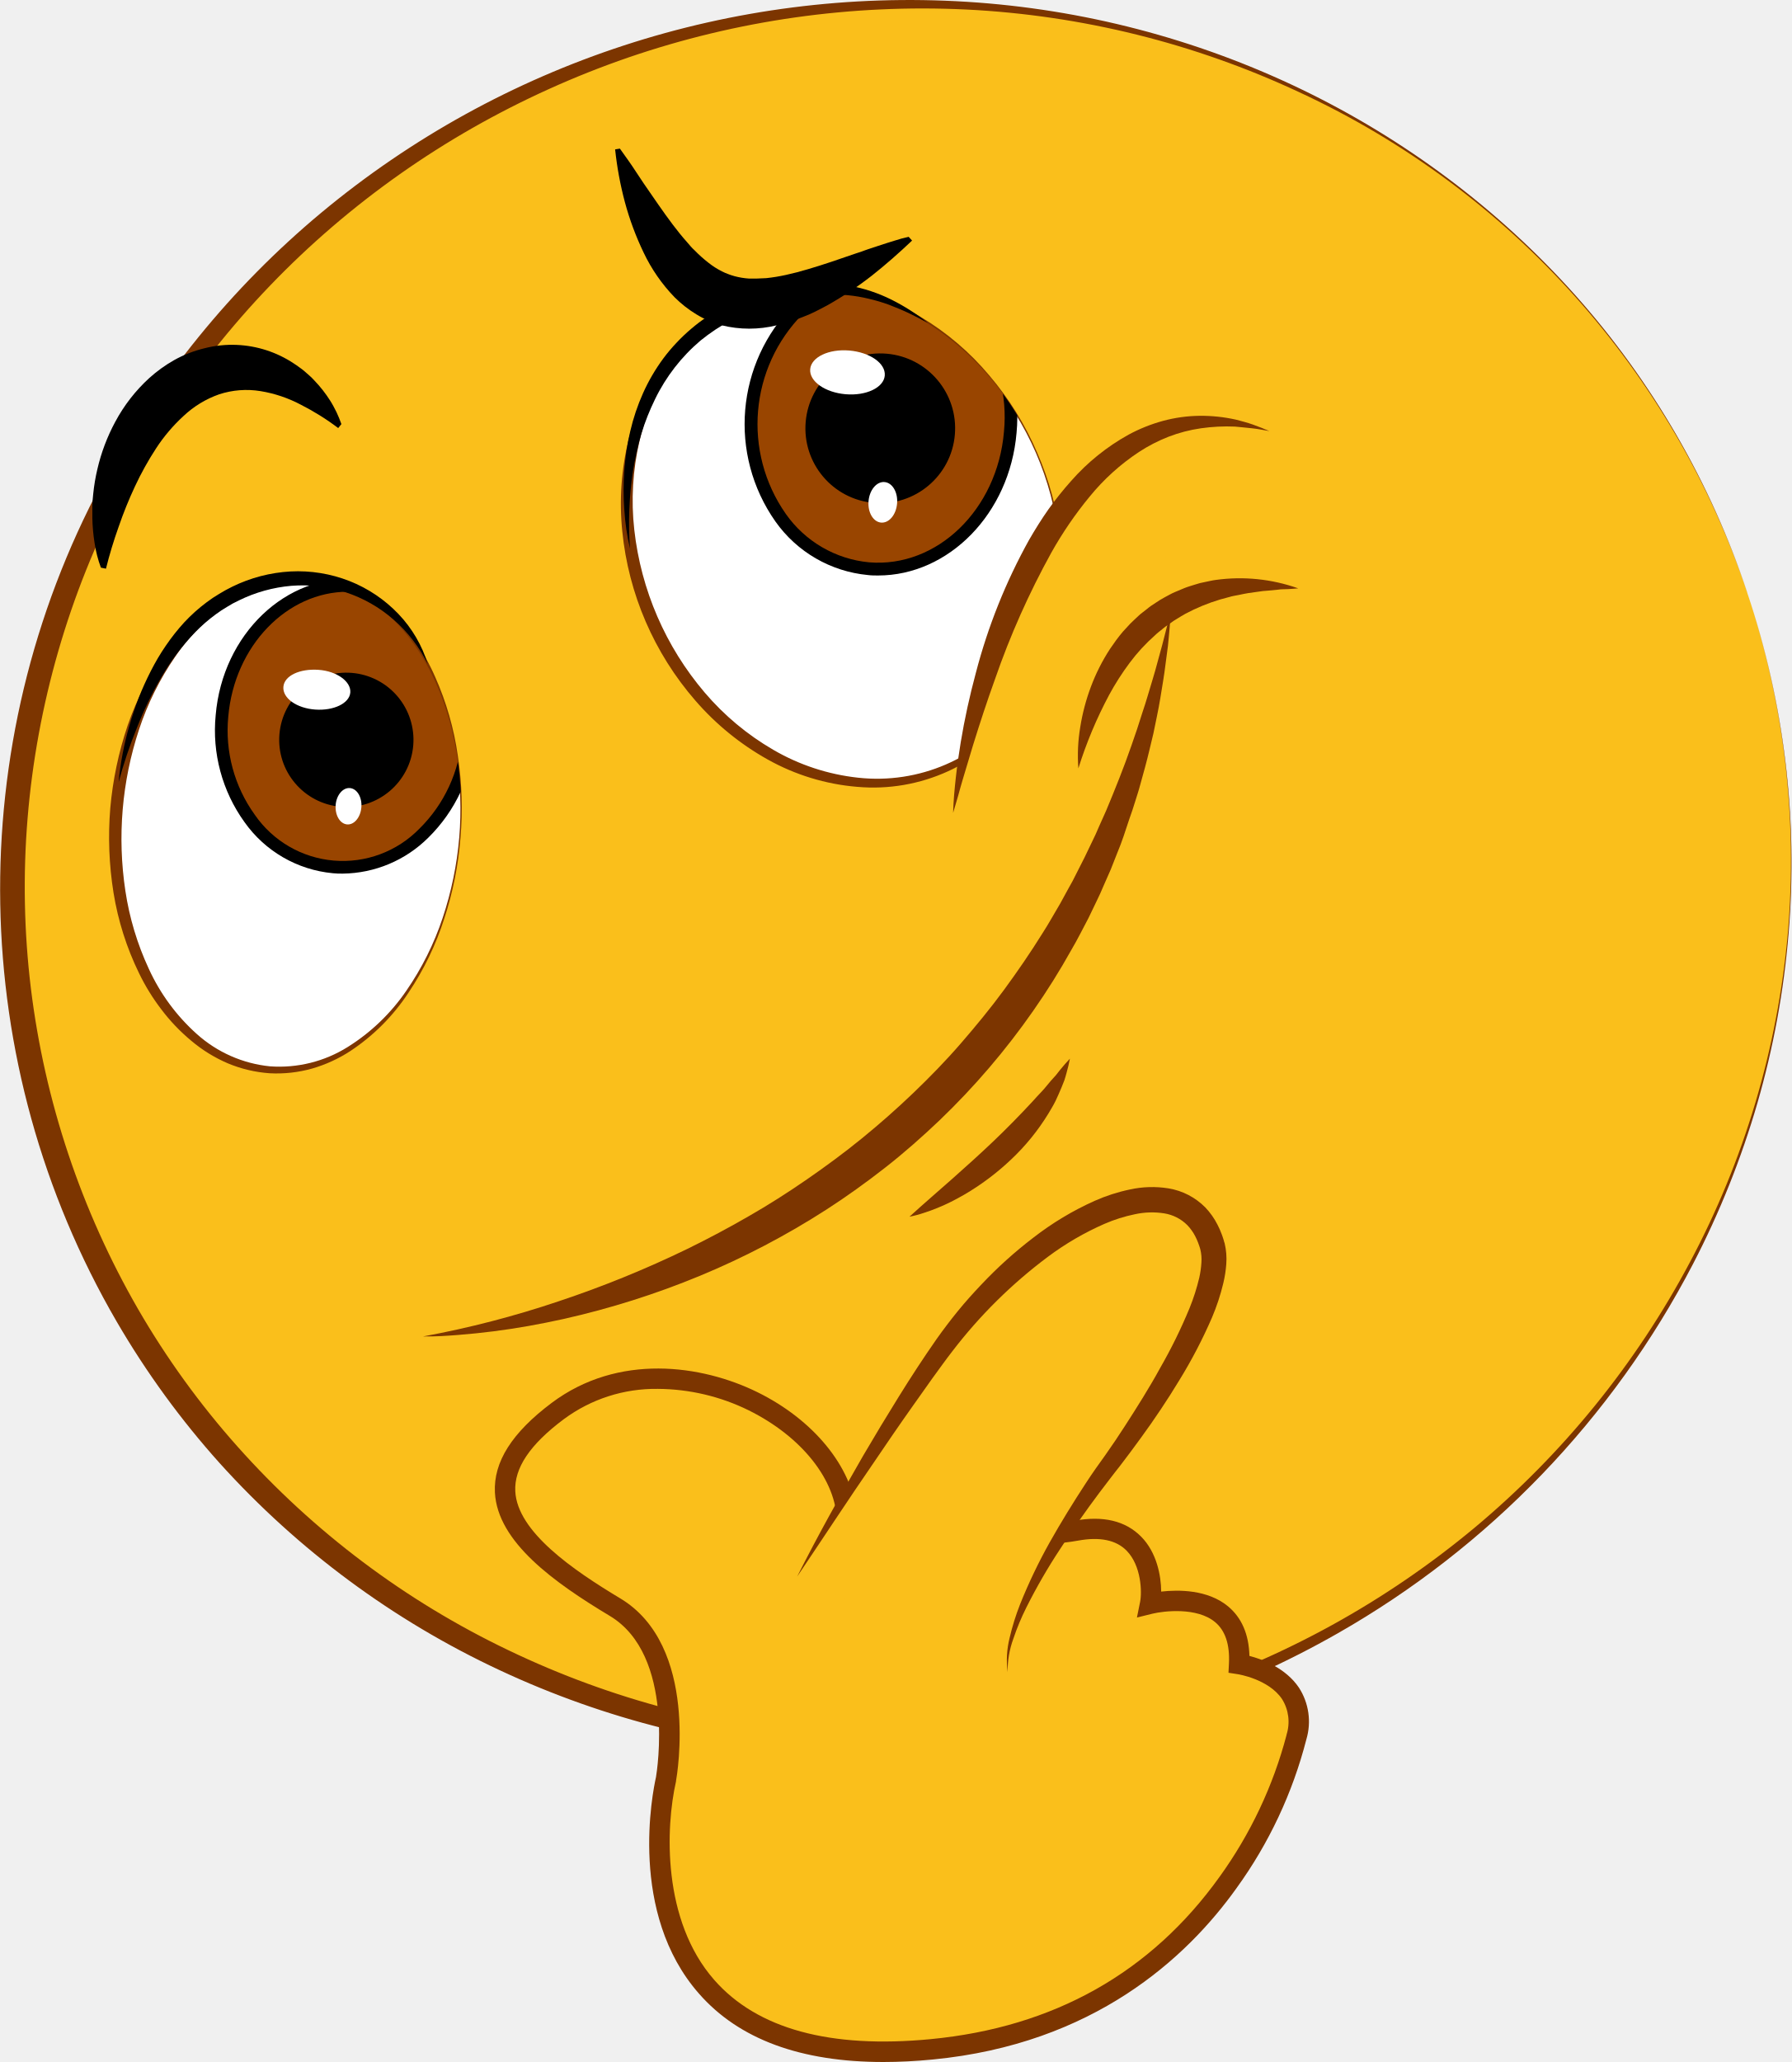
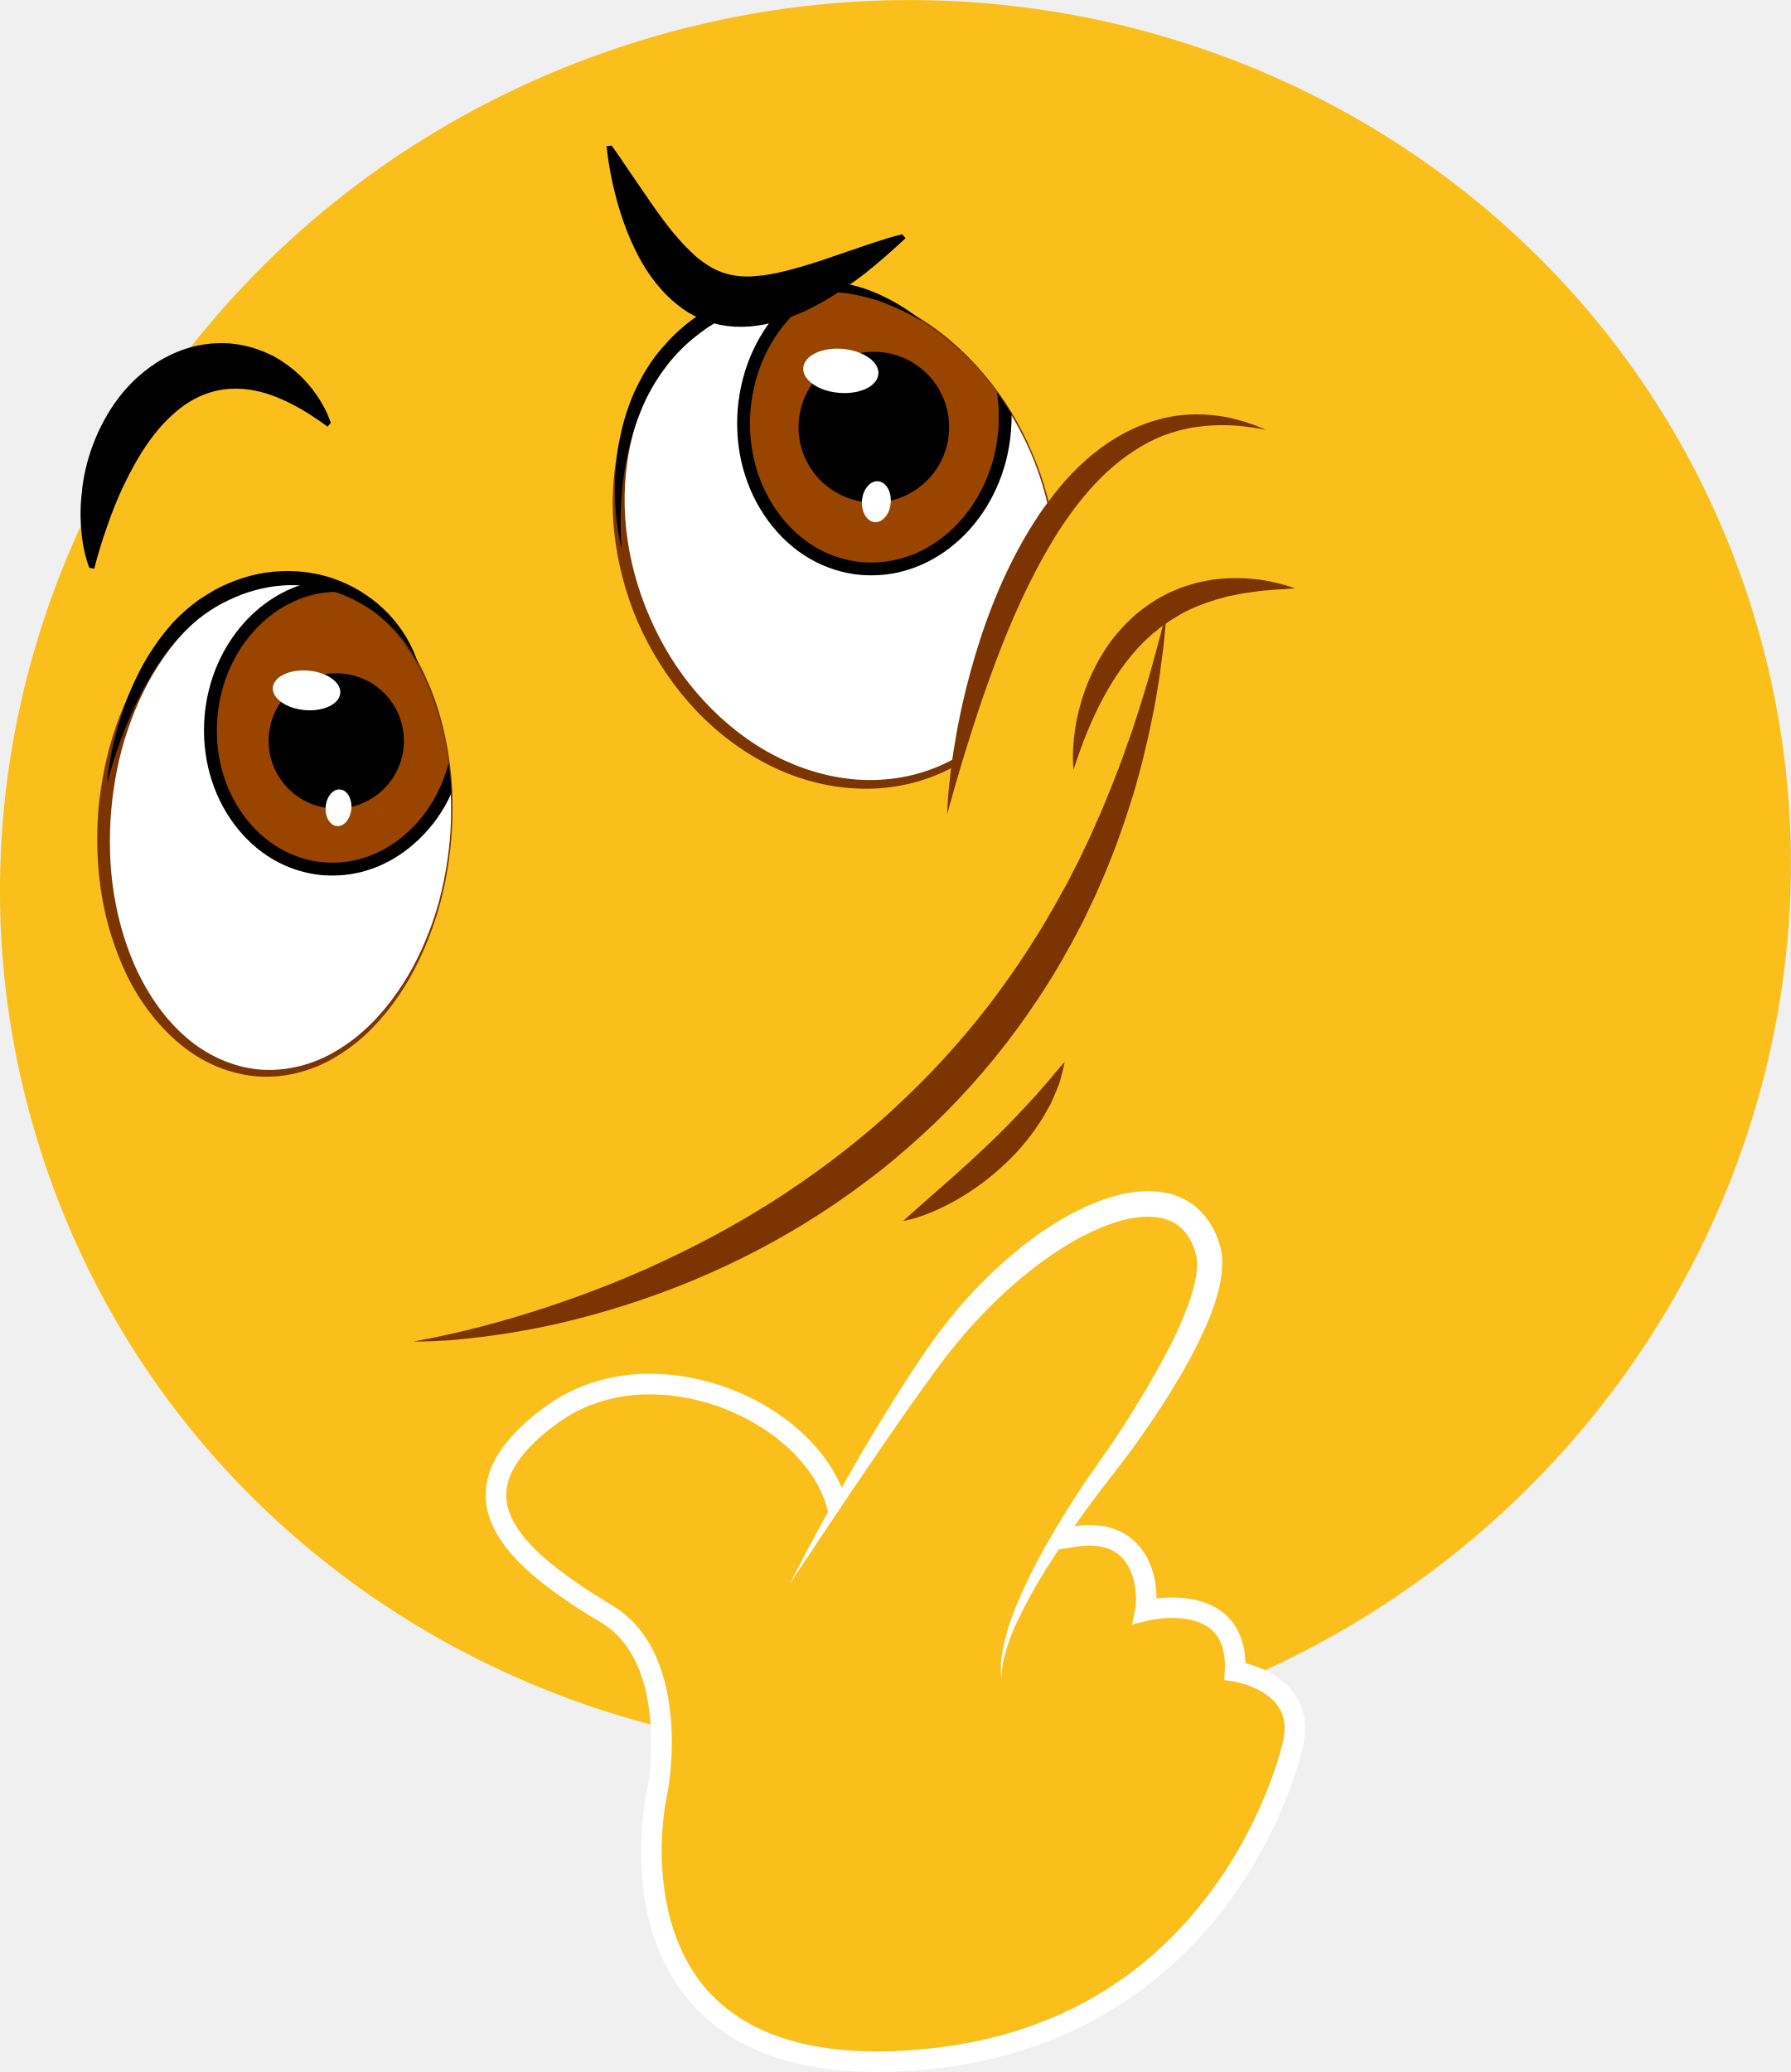
- <svg xmlns="http://www.w3.org/2000/svg" viewBox="0 0 315.65 363.25">
+ <svg xmlns="http://www.w3.org/2000/svg" xml:space="preserve" width="99.927mm" height="115.605mm" version="1.1" style="shape-rendering:geometricPrecision; text-rendering:geometricPrecision; image-rendering:optimizeQuality; fill-rule:evenodd; clip-rule:evenodd" viewBox="0 0 10470 12112">
  <defs>
-     <style>.cls-1{fill:none;}.cls-2{fill:#fabf1b;}.cls-3{fill:#7c3500;}.cls-4{fill:#fff;}.cls-5{clip-path:url(#clip-path);}.cls-6{fill:#994500;}.cls-7{clip-path:url(#clip-path-2);}</style>
-     <clipPath id="clip-path">
-       <ellipse class="cls-1" cx="51.21" cy="145.07" rx="43.08" ry="29.92" transform="translate(-97.67 183.85) rotate(-85.16)" />
-     </clipPath>
-     <clipPath id="clip-path-2">
-       <ellipse class="cls-1" cx="149.12" cy="94.22" rx="36.5" ry="44.27" transform="translate(-25.15 66.93) rotate(-23.39)" />
-     </clipPath>
+     <style type="text/css">
+    
+     .fil3 {fill:black;fill-rule:nonzero}
+     .fil2 {fill:#7C3500;fill-rule:nonzero}
+     .fil4 {fill:#994500;fill-rule:nonzero}
+     .fil0 {fill:#FABF1B;fill-rule:nonzero}
+     .fil1 {fill:white;fill-rule:nonzero}
+     .fil5 {fill:white;fill-rule:nonzero}
+    
+   </style>
  </defs>
-   <g id="Layer_2" data-name="Layer 2">
-     <g id="Layer_1-2" data-name="Layer 1">
-       <ellipse class="cls-2" cx="158.88" cy="154.2" rx="157.07" ry="153.03" transform="translate(-40.7 58.36) rotate(-18.49)" />
-       <path class="cls-3" d="M307.85,104.38A151.21,151.21,0,0,1,314.56,134a149.23,149.23,0,0,1,.58,30.4,153,153,0,0,1-5.5,29.93,155.76,155.76,0,0,1-11.31,28.27,159.63,159.63,0,0,1-62.68,65.16,164,164,0,0,1-27.87,12.6A162.05,162.05,0,0,1,147.34,309,159,159,0,0,1,88,294.21a154.34,154.34,0,0,1-49.29-36.45,151.11,151.11,0,0,1-18.15-24.94A151.64,151.64,0,0,1,18,85,158.75,158.75,0,0,1,56.56,37.51,162,162,0,0,1,170.37.32a158.67,158.67,0,0,1,58.74,15.32,156.11,156.11,0,0,1,26,15.78A153.45,153.45,0,0,1,277.55,52a149.72,149.72,0,0,1,30.3,52.36Zm0,0a149.63,149.63,0,0,0-79-88.17A156.74,156.74,0,0,0,170.3,1.68a159.71,159.71,0,0,0-59.6,8.45A162.25,162.25,0,0,0,83.21,22.57,158.91,158.91,0,0,0,58.59,39.91a156.93,156.93,0,0,0-37.16,46.9A151.06,151.06,0,0,0,4.86,144.15a147.7,147.7,0,0,0,.58,29.95,149.5,149.5,0,0,0,18.89,56.52,147.34,147.34,0,0,0,17.56,24.26,151.16,151.16,0,0,0,47.73,35.85,156.63,156.63,0,0,0,57.9,15.11,159.91,159.91,0,0,0,112.24-36.67,156.65,156.65,0,0,0,38-46.83A151.92,151.92,0,0,0,315,164.42a149,149,0,0,0-.49-30.38A150.58,150.58,0,0,0,307.85,104.38Z" />
-       <ellipse class="cls-4" cx="51.21" cy="145.07" rx="43.08" ry="29.92" transform="translate(-97.67 183.85) rotate(-85.16)" />
-       <path class="cls-3" d="M81.13,147.61a60.79,60.79,0,0,1-2.84,14.17A51.69,51.69,0,0,1,72,174.83a36,36,0,0,1-10.28,10.33A25.08,25.08,0,0,1,55,188.24a23,23,0,0,1-7.48.83,23.27,23.27,0,0,1-7.38-1.75,25.56,25.56,0,0,1-6.47-4,33,33,0,0,1-5.22-5.47,37,37,0,0,1-3.95-6.4A50.85,50.85,0,0,1,20,157.26a61.81,61.81,0,0,1-.57-14.88,62.78,62.78,0,0,1,3.06-14.58,51.87,51.87,0,0,1,6.84-13.27,36.09,36.09,0,0,1,11-10.15,25.42,25.42,0,0,1,7-2.81,23.24,23.24,0,0,1,7.57-.48,22.6,22.6,0,0,1,7.22,2.07,25,25,0,0,1,6.16,4.17,36.12,36.12,0,0,1,8.39,11.91,52.22,52.22,0,0,1,4,13.92A61.3,61.3,0,0,1,81.13,147.61Zm-.22,0a60.71,60.71,0,0,0-.5-14.38,50.66,50.66,0,0,0-4.16-13.74A35.07,35.07,0,0,0,67.75,108a22.71,22.71,0,0,0-12.92-5.67,22.72,22.72,0,0,0-13.68,3.44,35,35,0,0,0-10.27,9.9,50.49,50.49,0,0,0-6.38,12.84,61.37,61.37,0,0,0-2.41,28.43,50.18,50.18,0,0,0,4.13,13.73,34.82,34.82,0,0,0,8.46,11.49,22.68,22.68,0,0,0,12.9,5.69,22.71,22.71,0,0,0,13.69-3.41,35,35,0,0,0,10.31-9.89A50.85,50.85,0,0,0,78,161.68,61.08,61.08,0,0,0,80.91,147.59Z" />
-       <ellipse class="cls-4" cx="149.12" cy="94.22" rx="36.5" ry="44.27" transform="translate(-25.15 66.93) rotate(-23.39)" />
-       <path class="cls-3" d="M182.72,79.69A53.36,53.36,0,0,1,186.86,95a47.5,47.5,0,0,1-.76,15.9,39.08,39.08,0,0,1-6.48,14.64A31.76,31.76,0,0,1,151,138.61a38.81,38.81,0,0,1-15.73-4.81,47.53,47.53,0,0,1-12.75-10.38A53.57,53.57,0,0,1,109.64,93.6a47.69,47.69,0,0,1,1.17-16.4,39.1,39.1,0,0,1,7.26-14.75,32.63,32.63,0,0,1,13.06-9.84,32.06,32.06,0,0,1,16-2.07,39.23,39.23,0,0,1,15.11,5.3,47.6,47.6,0,0,1,12.1,10.34A53.32,53.32,0,0,1,182.72,79.69Zm-.2.09a53.23,53.23,0,0,0-8.38-13.4A46.29,46.29,0,0,0,162,56.29a37.73,37.73,0,0,0-14.94-4.89,30.56,30.56,0,0,0-27.74,12,37.81,37.81,0,0,0-6.63,14.23,46.23,46.23,0,0,0-.93,15.73A53.33,53.33,0,0,0,124.16,122a46.51,46.51,0,0,0,12.09,10.09A37.72,37.72,0,0,0,151.17,137a30.53,30.53,0,0,0,27.76-12,37.73,37.73,0,0,0,6.66-14.23,46.35,46.35,0,0,0,1-15.75A53.28,53.28,0,0,0,182.52,79.78Z" />
-       <path d="M17.78,100a21.61,21.61,0,0,1-1.12-4.37,32,32,0,0,1-.39-4.35c0-.72,0-1.44,0-2.16s.1-1.43.16-2.16a33,33,0,0,1,.72-4.28,33.41,33.41,0,0,1,3.16-8.38,28.82,28.82,0,0,1,6-7.71,24.87,24.87,0,0,1,4.37-3.15A21.07,21.07,0,0,1,36,61.36a19.49,19.49,0,0,1,5.72-.6,19.64,19.64,0,0,1,10,3.24c.35.22.67.45,1,.69s.65.46.95.73c.59.53,1.18,1,1.7,1.59a22.24,22.24,0,0,1,2.81,3.58c.4.62.75,1.3,1.1,2a20.92,20.92,0,0,1,.87,2.12l-.56.7A43.58,43.58,0,0,0,53,71.29a23.18,23.18,0,0,0-7.1-2.39,15.44,15.44,0,0,0-7.28.56,17.7,17.7,0,0,0-6.28,3.82A29.86,29.86,0,0,0,27.49,79a54.22,54.22,0,0,0-3.71,6.68,71.27,71.27,0,0,0-2.88,7.13,76.19,76.19,0,0,0-2.23,7.37Z" />
-       <g class="cls-5">
-         <ellipse class="cls-6" cx="60.83" cy="127.95" rx="24.85" ry="21.81" transform="translate(-71.8 177.76) rotate(-85.16)" />
-         <path d="M60.39,153.9c-.58,0-1.17,0-1.75-.07a21.52,21.52,0,0,1-15.56-9A27.61,27.61,0,0,1,38,126c1.2-14.27,12.44-25,25-23.94s21.87,13.55,20.66,27.82h0a27.68,27.68,0,0,1-8.19,17.68A21.71,21.71,0,0,1,60.39,153.9Zm.91-49.66c-10.73,0-20,9.52-21.08,22a25.4,25.4,0,0,0,4.67,17.29,18.85,18.85,0,0,0,29,2.46,25.39,25.39,0,0,0,7.51-16.25c1.11-13-7.24-24.43-18.61-25.4Q62.07,104.24,61.3,104.24Z" />
-         <path d="M72.81,131.33A11.83,11.83,0,1,1,62,118.54,11.83,11.83,0,0,1,72.81,131.33Z" />
-         <path class="cls-4" d="M61.72,122c-.16,1.91-2.93,3.23-6.18,3s-5.77-2-5.61-4,2.93-3.23,6.19-3S61.88,120.09,61.72,122Z" />
-         <path class="cls-4" d="M63.67,142.23c-.15,1.77-1.28,3.12-2.53,3s-2.13-1.63-2-3.4,1.28-3.12,2.53-3S63.82,140.46,63.67,142.23Z" />
-       </g>
-       <g class="cls-7">
-         <ellipse class="cls-6" cx="155.2" cy="74.21" rx="26.06" ry="22.87" transform="matrix(0.08, -1, 1, 0.08, 68.15, 222.59)" />
-         <path d="M154.71,101.38c-.59,0-1.2,0-1.8-.08a22.54,22.54,0,0,1-16.28-9.42,29.83,29.83,0,0,1,3.24-38.2,22.07,22.07,0,0,1,33.91,2.87,29,29,0,0,1,5.33,19.69h0C177.9,90.49,167.15,101.38,154.71,101.38Zm1-52.09a20.49,20.49,0,0,0-14.25,6,27.59,27.59,0,0,0-3,35.25,20.26,20.26,0,0,0,14.66,8.52c12,1,22.61-9.31,23.77-23l1.12.09-1.12-.09A26.66,26.66,0,0,0,172,57.88a20.32,20.32,0,0,0-14.66-8.52C156.77,49.32,156.22,49.29,155.68,49.29Z" />
-         <path d="M168.24,76.56a13.19,13.19,0,1,1-12-14.25A13.19,13.19,0,0,1,168.24,76.56Z" />
-         <path class="cls-4" d="M155.89,66.16c-.18,2.12-3.27,3.6-6.9,3.29s-6.42-2.28-6.24-4.41,3.27-3.6,6.89-3.29S156.07,64,155.89,66.16Z" />
-         <path class="cls-4" d="M158.06,88.7c-.17,2-1.43,3.48-2.82,3.36s-2.38-1.81-2.21-3.78,1.43-3.48,2.82-3.36S158.23,86.73,158.06,88.7Z" />
-       </g>
-       <path class="cls-2" d="M167.93,143.2s11.52-81.63,55.77-67.3" />
-       <path class="cls-3" d="M167.93,143.2c.06-2.08.25-4.16.48-6.23s.52-4.13.86-6.19c.68-4.12,1.58-8.2,2.67-12.25a100.17,100.17,0,0,1,9.37-23.41c1.06-1.84,2.19-3.65,3.42-5.4a58.67,58.67,0,0,1,4-5,37.93,37.93,0,0,1,10.12-8.15,28.49,28.49,0,0,1,6.08-2.43,25.7,25.7,0,0,1,6.44-.89,28.18,28.18,0,0,1,6.37.67c1,.27,2,.51,3,.87s2,.75,2.92,1.15c-1-.16-2-.39-3.07-.49s-2-.22-3-.3a32.49,32.49,0,0,0-6,.3,26.21,26.21,0,0,0-5.71,1.49,28.4,28.4,0,0,0-5.2,2.68A38.75,38.75,0,0,0,192,87.47a67.07,67.07,0,0,0-6.76,9.88,142.41,142.41,0,0,0-9.91,22.24c-1.39,3.85-2.67,7.75-3.89,11.69-.61,2-1.19,3.95-1.78,5.93-.3,1-.58,2-.85,3S168.21,142.2,167.93,143.2Z" />
-       <path class="cls-3" d="M74.56,235.43a172.14,172.14,0,0,0,23.9-6.2A188.14,188.14,0,0,0,121.13,220q5.49-2.69,10.76-5.73c3.5-2,6.93-4.19,10.26-6.49s6.58-4.69,9.71-7.24,6.16-5.22,9.06-8,5.73-5.68,8.37-8.73,5.21-6.16,7.6-9.42,4.68-6.59,6.8-10c1.1-1.7,2.07-3.48,3.11-5.22l1.46-2.67.74-1.33.69-1.36,1.38-2.72,1.32-2.75.66-1.38.61-1.4,1.25-2.79c1.57-3.76,3.1-7.56,4.44-11.43l1-2.91.94-2.93c.67-1.94,1.21-3.93,1.82-5.9.31-1,.58-2,.85-3l.82-3c.54-2,1-4,1.55-6-.08,1-.16,2.07-.26,3.1s-.17,2.07-.29,3.1l-.41,3.1c-.13,1-.26,2.06-.44,3.09-.33,2.05-.65,4.11-1.08,6.15l-.63,3.07-.72,3c-.47,2-1.05,4.05-1.61,6.07-.26,1-.6,2-.91,3s-.63,2-1,3l-1,3-.53,1.48-.58,1.46-1.16,2.94L194.46,156l-.63,1.45-.68,1.43-1.37,2.85c-1,1.87-1.92,3.76-3,5.58a124.67,124.67,0,0,1-6.73,10.75,128.42,128.42,0,0,1-16.49,19.28c-3.07,2.92-6.24,5.73-9.58,8.34s-6.77,5.08-10.32,7.37a140.65,140.65,0,0,1-22.38,11.72,147.17,147.17,0,0,1-24,7.59c-4.08.9-8.19,1.65-12.33,2.17-2.07.26-4.14.48-6.22.64S76.64,235.47,74.56,235.43Z" />
-       <path class="cls-3" d="M190,135.36a30,30,0,0,1,.33-7.26,36.48,36.48,0,0,1,1.88-7.12,34,34,0,0,1,3.37-6.67c.36-.52.7-1,1.09-1.55s.78-1,1.18-1.49l1.3-1.41c.45-.45.93-.88,1.39-1.32l.35-.32.38-.3.76-.59c.25-.2.49-.41.76-.59l.8-.53a18.41,18.41,0,0,1,1.64-1c.57-.29,1.12-.63,1.71-.88l1.77-.74c.59-.24,1.21-.4,1.81-.6l.91-.27.93-.2c.62-.12,1.23-.28,1.86-.36a30.75,30.75,0,0,1,14.52,1.49c-.6.06-1.2.09-1.8.13s-1.19,0-1.78.1l-1.76.17-.87.07-.87.12-1.71.24c-.57.08-1.13.22-1.69.33s-1.12.19-1.66.36l-1.63.44a33.35,33.35,0,0,0-6.12,2.52c-.48.26-.94.56-1.41.84a12.39,12.39,0,0,0-1.36.91l-.67.46c-.22.15-.43.34-.64.51l-.64.51-.31.26-.3.28a31.72,31.72,0,0,0-4.47,4.85,46.27,46.27,0,0,0-3.64,5.69A74.89,74.89,0,0,0,190,135.36Z" />
-       <path class="cls-3" d="M160.24,214.34c2.57-2.35,5.09-4.5,7.57-6.7s4.89-4.37,7.24-6.61,4.62-4.56,6.84-6.95c.54-.61,1.1-1.21,1.67-1.81s1.06-1.26,1.61-1.89l.84-.93c.27-.33.52-.66.79-1q.81-1,1.71-1.95c-.16.85-.36,1.69-.6,2.53-.11.43-.24.84-.37,1.26l-.48,1.21c-.34.8-.68,1.61-1.06,2.4s-.84,1.52-1.28,2.27a39.13,39.13,0,0,1-6.57,8.09,44.75,44.75,0,0,1-8.3,6.22c-.75.42-1.51.85-2.28,1.23s-1.56.75-2.36,1.07l-1.21.47-1.23.42A19.55,19.55,0,0,1,160.24,214.34Z" />
-       <path class="cls-2" d="M117.34,313.42s4-22.49-9-30.29C91,272.69,80.32,262,98.27,248.57c19.59-14.69,50.71,1.57,50.94,19.52,0,0,28.21,3.81,40.38,1.57,13-2.39,13.69,9.5,13,12.87,0,0,16.45-4,15.7,10.62,0,0,12.79,1.87,10.1,12.86,0,0-10.63,49.86-64.26,55S115.13,323.1,117.34,313.42Z" />
-       <path class="cls-3" d="M155.66,363.25c-14.56,0-25.47-4-32.51-12.05-12.48-14.19-8.16-35.5-7.57-38.13.17-1,3.43-21.47-8.13-28.4-9.76-5.86-19.8-13-20.25-21.75-.27-5.37,3-10.53,10-15.78,11.72-8.79,26.42-6.73,36.27-1.88s16.59,13.08,17.45,21.24c5.91.73,28.17,3.27,38.36,1.4,5.07-.93,9,0,11.77,2.79s3.53,6.92,3.54,9.69c3-.34,8.18-.38,11.77,2.59,2.41,2,3.68,4.93,3.78,8.74,2.25.59,6.38,2.11,8.72,5.59a11,11,0,0,1,1.31,9.12,77.55,77.55,0,0,1-12.31,26.21c-8.75,12.26-25.15,27.45-53.52,30.18Q159.8,363.25,155.66,363.25ZM115.92,244.67A27.15,27.15,0,0,0,99.35,250c-6,4.48-8.77,8.64-8.56,12.72.36,7.1,10.08,13.81,18.5,18.86,13.92,8.35,10,31.18,9.82,32.15l0,.08c-1.84,8.06-2.49,24.5,6.75,35,7.58,8.62,20.41,12.12,38.14,10.41,21.65-2.08,38.77-11.7,50.87-28.58a75.56,75.56,0,0,0,11.81-25v-.05a7.53,7.53,0,0,0-.79-6.27c-2.36-3.53-7.77-4.39-7.83-4.39l-1.61-.25.08-1.62c.17-3.37-.65-5.83-2.46-7.32-3.19-2.64-9-1.95-11-1.47l-2.75.68.56-2.77c.34-1.71.22-6.35-2.37-9-1.85-1.89-4.73-2.48-8.56-1.78-12.31,2.27-39.79-1.4-40.95-1.56l-1.54-.2,0-1.55c-.09-7.33-6.19-15-15.54-19.64A36.7,36.7,0,0,0,115.92,244.67Z" />
-       <path class="cls-2" d="M140.45,277.74s13.14-22.69,24.69-39c17.2-24.36,43.53-36.46,48.44-19.3,3.09,10.8-18.15,38.63-18.15,38.63s-19.3,25.28-18,36.54" />
-       <path class="cls-3" d="M140.45,277.74c3.64-7.22,7.58-14.27,11.62-21.28q3.06-5.23,6.27-10.39c2.14-3.45,4.33-6.81,6.69-10.19,1.19-1.68,2.43-3.31,3.73-4.91s2.68-3.13,4.1-4.63a75.79,75.79,0,0,1,9.21-8.31,52.82,52.82,0,0,1,10.79-6.48,30.87,30.87,0,0,1,6.19-2,18.18,18.18,0,0,1,6.84-.2,11.79,11.79,0,0,1,6.49,3.37,12.68,12.68,0,0,1,2.12,3,12.91,12.91,0,0,1,.72,1.62c.1.27.21.54.29.82l.13.41c0,.13.09.27.13.44a11.81,11.81,0,0,1,.29,3.69,20.63,20.63,0,0,1-.52,3.34,37.93,37.93,0,0,1-2,6.07,86.46,86.46,0,0,1-5.73,11q-1.59,2.63-3.29,5.17c-1.13,1.7-2.3,3.37-3.49,5s-2.4,3.28-3.65,4.9c-.64.82-1.25,1.58-1.85,2.38l-1.82,2.39c-2.4,3.2-4.7,6.48-6.87,9.85a100.21,100.21,0,0,0-6,10.37,42.41,42.41,0,0,0-2.3,5.53,16.35,16.35,0,0,0-1,5.88,16.1,16.1,0,0,1,.35-6.06,42.6,42.6,0,0,1,1.82-5.85,93.34,93.34,0,0,1,5.26-11c2-3.55,4.13-7,6.36-10.41.56-.85,1.12-1.7,1.71-2.53l1.76-2.47c1.15-1.63,2.27-3.29,3.37-5s2.16-3.36,3.2-5.06,2.06-3.41,3-5.14a90.25,90.25,0,0,0,5.21-10.59,36.59,36.59,0,0,0,1.73-5.42,16.79,16.79,0,0,0,.37-2.63,7.43,7.43,0,0,0-.19-2.32l-.08-.28-.1-.31a6.32,6.32,0,0,0-.22-.61,9.85,9.85,0,0,0-.51-1.14,8.32,8.32,0,0,0-1.38-1.93,7.38,7.38,0,0,0-4.08-2.08,14,14,0,0,0-5.18.16,27.09,27.09,0,0,0-5.32,1.68,50.53,50.53,0,0,0-10,5.82A86.12,86.12,0,0,0,167.83,238c-1.21,1.55-2.37,3.2-3.56,4.82l-3.48,4.91c-2.33,3.29-4.6,6.61-6.86,9.95C149.38,264.29,145,271,140.45,277.74Z" />
-       <path d="M109.22,26.18c1,1.4,2,2.78,2.86,4.12s1.77,2.64,2.64,3.9c1.73,2.52,3.39,4.9,5.09,7,.42.52.84,1,1.27,1.49s.83,1,1.26,1.37a23.45,23.45,0,0,0,2.49,2.23,13.63,13.63,0,0,0,2.36,1.51,5.94,5.94,0,0,1,.57.27l.56.22c.19.06.37.15.56.2l.57.17a13,13,0,0,0,2.48.41l.7,0h.74L135,49a31.15,31.15,0,0,0,3.49-.57c1.22-.27,2.52-.6,3.84-1,2.65-.77,5.44-1.74,8.37-2.75l1.12-.37c.37-.13.73-.28,1.11-.4l2.3-.76c.77-.27,1.58-.49,2.37-.75s1.63-.49,2.5-.68l.6.66c-2.27,2.15-4.62,4.23-7.09,6.18a63.29,63.29,0,0,1-7.87,5.24c-.7.38-1.41.74-2.12,1.1s-1.44.67-2.19.95a28.73,28.73,0,0,1-4.58,1.46,20.19,20.19,0,0,1-9.68,0,17.14,17.14,0,0,1-4.5-1.95,20.42,20.42,0,0,1-3.82-3,29.5,29.5,0,0,1-5.45-7.87,51.32,51.32,0,0,1-3.3-8.88,61,61,0,0,1-1.72-9.29Z" />
-       <path d="M20.9,137.78a52.89,52.89,0,0,1,1.91-10q.72-2.46,1.64-4.87c.62-1.6,1.34-3.16,2.12-4.7.4-.77.81-1.53,1.25-2.28s.91-1.47,1.4-2.19a36.66,36.66,0,0,1,3.25-4.11,29.38,29.38,0,0,1,3.94-3.53,23,23,0,0,1,2.21-1.48l1.15-.67,1.18-.61a26.66,26.66,0,0,1,10.23-2.67,24.88,24.88,0,0,1,10.4,1.69,24.25,24.25,0,0,1,8.64,5.82A22.27,22.27,0,0,1,75.38,117a25.14,25.14,0,0,0-6.06-7.87,24.39,24.39,0,0,0-18-5.93,25.92,25.92,0,0,0-9.22,2.57l-1.08.54-1,.59a22.6,22.6,0,0,0-2,1.32,29.62,29.62,0,0,0-3.65,3.17,40.76,40.76,0,0,0-5.9,7.84,64.12,64.12,0,0,0-4.35,9A80.35,80.35,0,0,0,20.9,137.78Z" />
-       <path d="M111,96.64a41.11,41.11,0,0,1-1-6.83,47.28,47.28,0,0,1,0-6.94c.09-1.16.21-2.32.38-3.48s.4-2.3.67-3.44a36.56,36.56,0,0,1,2.25-6.69,32.86,32.86,0,0,1,3.59-6.14,29.92,29.92,0,0,1,2.3-2.73,30.35,30.35,0,0,1,2.6-2.47c.44-.39.92-.75,1.39-1.12s1-.71,1.46-1A33.93,33.93,0,0,1,127.62,54a38.41,38.41,0,0,1,6.56-2.67l.08,0h0a71.69,71.69,0,0,1,7.6-1.26,29.2,29.2,0,0,1,7.81.26,27.57,27.57,0,0,1,7.36,2.44,35.93,35.93,0,0,1,6.44,4.11c-1.11-.61-2.23-1.19-3.37-1.73s-2.3-1-3.46-1.46a30.37,30.37,0,0,0-3.57-1.06,26.48,26.48,0,0,0-3.63-.62,29.91,29.91,0,0,0-7.32.23c-2.44.37-4.86.93-7.32,1.53l.11,0a43.79,43.79,0,0,0-6.08,2.64A33.52,33.52,0,0,0,123.42,60a31.59,31.59,0,0,0-8,10.31c-.49,1-.93,2-1.33,3s-.78,2.09-1.1,3.16-.6,2.15-.83,3.25-.47,2.2-.64,3.31A61.11,61.11,0,0,0,111,96.64Z" />
+   <g id="Layer_x0020_1">
+     <g id="_2164991144560">
+       <path class="fil0" d="M10211 3463c895,2678 -607,5594 -3355,6514 -2748,919 -5702,-507 -6597,-3185 -896,-2678 606,-5594 3354,-6513 2749,-919 5702,507 6598,3184z" />
+       <path class="fil1" d="M2634 4907c-67,793 -568,1397 -1117,1350 -550,-46 -942,-726 -875,-1518 67,-792 568,-1397 1118,-1350 550,46 941,726 874,1518z" />
+       <path class="fil2" d="M2630 4907c13,-160 9,-322 -17,-480 -25,-159 -70,-315 -139,-459 -68,-145 -162,-279 -283,-384 -120,-106 -272,-176 -432,-190 -159,-13 -321,31 -457,115 -137,83 -251,200 -343,331 -92,131 -162,277 -213,429 -52,152 -82,311 -96,470 -13,160 -10,321 15,480 25,158 70,314 138,459 69,144 162,279 283,384 120,105 272,176 431,190 160,13 321,-30 457,-114 138,-83 252,-200 344,-331 93,-131 163,-277 215,-429 52,-152 82,-311 97,-471zm8 1c-14,160 -44,320 -95,473 -51,153 -119,302 -210,436 -91,134 -204,257 -344,345 -69,45 -145,81 -226,103 -80,23 -165,33 -250,28 -84,-6 -168,-26 -246,-59 -78,-32 -151,-78 -216,-132 -65,-54 -123,-116 -174,-182 -51,-67 -96,-139 -133,-214 -73,-151 -123,-312 -150,-476 -27,-164 -31,-332 -19,-497 16,-165 48,-329 103,-487 54,-157 130,-308 228,-443 98,-136 222,-255 369,-339 73,-43 152,-76 235,-94 83,-19 169,-25 253,-16 84,9 166,33 241,69 76,35 145,84 206,139 122,111 213,251 280,398 68,148 110,306 134,465 25,160 27,322 14,483z" />
+       <path class="fil1" d="M6028 2640c324,750 86,1574 -532,1842 -618,267 -1382,-124 -1706,-874 -324,-750 -86,-1574 532,-1841 618,-268 1381,123 1706,873z" />
+       <path class="fil2" d="M6024 2642c-71,-162 -164,-314 -279,-448 -116,-134 -252,-250 -406,-337 -153,-88 -323,-146 -499,-164 -175,-17 -354,8 -516,79 -162,70 -303,183 -410,323 -107,140 -181,304 -222,476 -41,171 -50,350 -31,525 19,175 66,347 136,509 70,162 163,314 278,447 115,134 251,250 404,338 153,87 323,146 498,164 175,18 355,-7 516,-77 162,-70 304,-184 411,-323 108,-140 182,-305 223,-476 41,-172 50,-351 32,-526 -19,-176 -65,-348 -135,-510zm7 -3c71,162 118,335 138,512 20,176 14,357 -25,531 -39,174 -109,343 -217,489 -106,146 -250,267 -417,344 -167,76 -355,107 -538,92 -184,-14 -364,-71 -526,-161 -161,-89 -305,-208 -426,-347 -120,-139 -218,-296 -292,-464 -72,-169 -119,-348 -138,-531 -18,-183 -6,-370 39,-549 46,-178 127,-348 243,-492 115,-144 266,-260 436,-329 169,-69 356,-91 535,-69 180,21 351,86 505,177 154,90 290,210 404,345 116,135 209,289 279,452z" />
+       <path class="fil3" d="M522 3319c-19,-50 -30,-98 -38,-146 -8,-49 -11,-97 -13,-146 0,-24 0,-48 1,-72 1,-24 3,-48 6,-72 4,-48 12,-96 23,-143 22,-95 57,-189 106,-280 49,-91 113,-180 200,-258 43,-38 92,-75 146,-105 54,-30 113,-55 176,-71 63,-16 128,-22 191,-20 64,3 124,15 180,34 56,19 108,43 152,74 12,8 23,16 34,24 10,8 21,15 31,24 20,18 40,34 57,53 36,37 67,77 94,120 13,20 25,43 37,65 10,23 20,46 29,71l-19 23c-69,-51 -141,-98 -217,-136 -75,-38 -155,-68 -237,-80 -82,-12 -166,-7 -243,19 -78,26 -149,71 -210,128 -62,55 -115,121 -162,192 -47,70 -87,146 -124,223 -37,77 -68,157 -96,238 -29,81 -54,163 -75,246l-29 -5z" />
+       <path class="fil4" d="M2633 4552c-119,331 -417,554 -744,526 -400,-34 -694,-432 -655,-889 35,-416 335,-738 691,-766 382,128 659,575 708,1129z" />
+       <path class="fil3" d="M1975 3459c-358,0 -669,318 -704,734 -18,211 37,417 156,577 117,159 283,255 466,271 182,15 362,-52 504,-189 109,-104 187,-241 226,-393 8,58 13,118 16,178 -46,102 -110,193 -190,269 -143,138 -320,212 -504,212 -20,0 -39,-1 -59,-2 -205,-18 -389,-125 -519,-301 -130,-176 -190,-399 -171,-629 34,-399 303,-716 637,-787 63,12 124,33 182,61 -13,-1 -27,-1 -40,-1z" />
+       <path class="fil3" d="M2360 4364c-19,218 -210,379 -428,361 -217,-19 -379,-210 -360,-428 18,-217 210,-379 427,-360 218,18 379,209 361,427z" />
+       <path class="fil1" d="M1989 4052c-5,64 -98,108 -206,99 -109,-9 -193,-69 -188,-132 6,-64 98,-108 207,-99 109,9 193,68 187,132z" />
+       <path class="fil1" d="M2054 4728c-5,59 -42,104 -84,101 -42,-4 -71,-54 -66,-114 5,-59 43,-104 84,-100 42,3 71,54 66,113z" />
+       <path class="fil4" d="M5873 2520c-41,479 -414,839 -835,803 -420,-35 -728,-453 -687,-932 26,-312 194,-573 424,-708 411,17 826,266 1098,673 5,54 5,109 0,164z" />
+       <path class="fil3" d="M4845 1688c-69,33 -134,79 -193,136 -151,145 -245,348 -264,570 -19,223 39,439 164,607 123,168 297,269 489,285 400,34 756,-311 795,-769l37 3 -37 -3c6,-76 4,-152 -8,-225 30,41 59,84 86,128 0,34 -1,69 -4,103 -40,476 -399,840 -814,840 -21,0 -41,-1 -61,-2 -214,-19 -407,-130 -543,-315 -136,-184 -199,-417 -179,-658 21,-241 122,-460 287,-618 33,-33 69,-62 106,-87 8,0 17,-1 25,-1l0 0c38,0 76,2 114,6z" />
+       <path class="fil3" d="M5547 2534c-20,242 -233,422 -476,402 -242,-21 -422,-234 -401,-476 20,-243 233,-423 476,-402 242,20 422,234 401,476z" />
+       <path class="fil1" d="M5135 2186c-6,72 -109,121 -231,110 -121,-10 -214,-76 -208,-147 6,-71 109,-120 230,-110 121,11 215,76 209,147z" />
+       <path class="fil1" d="M5207 2940c-5,66 -48,116 -94,112 -46,-4 -79,-61 -74,-127 6,-65 48,-116 94,-112 47,4 80,61 74,127z" />
+       <path class="fil0" d="M5537 4761c0,0 385,-2728 1863,-2249l-1863 2249z" />
+       <path class="fil2" d="M5537 4761c2,-70 8,-139 16,-209 7,-69 17,-138 29,-207 22,-137 52,-274 89,-409 73,-269 172,-535 313,-782 35,-61 73,-122 114,-180 42,-58 86,-115 134,-169 96,-107 209,-203 338,-272 64,-34 133,-62 203,-81 71,-20 143,-29 215,-30 72,0 144,7 213,23 34,9 68,17 101,29 34,10 66,25 98,38 -35,-5 -68,-13 -103,-16 -34,-6 -68,-8 -102,-10 -68,-3 -135,0 -201,10 -66,9 -130,26 -191,49 -61,24 -119,54 -173,90 -110,71 -206,162 -291,264 -84,101 -159,213 -225,330 -133,233 -239,485 -331,743 -47,128 -89,259 -130,390 -21,66 -40,132 -60,199 -10,33 -19,66 -28,99 -10,34 -19,67 -28,101z" />
+       <path class="fil2" d="M2418 7842c273,-49 539,-121 798,-207 260,-87 514,-189 758,-309 122,-59 242,-123 359,-191 117,-68 232,-140 343,-217 111,-77 220,-157 324,-242 105,-84 206,-174 303,-268 97,-93 191,-190 279,-291 89,-102 175,-206 254,-315 80,-108 156,-220 227,-335 37,-57 69,-117 104,-175l49 -89 25 -44 23 -46 46 -90 44 -92 22 -47 20 -46 42 -94c52,-125 104,-252 148,-382l35 -97 31 -97c22,-65 40,-132 61,-198 10,-32 19,-66 28,-99l27 -100c19,-67 34,-134 52,-201 -2,35 -5,69 -8,104 -4,34 -6,69 -10,103l-14 104c-4,34 -8,69 -14,103 -11,69 -22,137 -37,206l-21 102 -24 102c-15,68 -35,135 -53,203 -9,34 -20,67 -31,100 -11,33 -21,67 -32,100l-35 99 -18 50 -19 49 -39 98 -42 97 -21 48 -23 48 -45 95c-33,62 -64,125 -100,186 -68,124 -144,243 -225,359 -161,232 -346,449 -550,645 -103,97 -209,191 -320,278 -112,87 -227,170 -345,246 -238,154 -488,284 -748,392 -259,107 -528,192 -800,254 -137,30 -274,55 -412,72 -69,9 -138,16 -208,22 -69,4 -138,8 -208,7z" />
+       <path class="fil2" d="M6276 4499c-8,-81 -2,-163 10,-243 13,-81 34,-160 63,-238 29,-77 67,-152 113,-223 12,-17 23,-35 36,-52 13,-16 26,-33 40,-49l43 -47c15,-15 31,-30 46,-44l12 -11 13 -10 25 -20c9,-6 17,-13 26,-19l26 -18c18,-12 36,-24 55,-34 19,-9 38,-21 57,-29l59 -25c20,-8 41,-13 61,-20 10,-3 20,-6 30,-9l31 -7c21,-4 42,-9 62,-12 167,-23 334,-5 486,50 -21,2 -41,3 -61,5 -20,1 -39,1 -59,3 -20,2 -39,4 -59,5l-29 3c-10,1 -19,3 -29,4l-57 8c-19,2 -38,7 -57,11 -18,4 -37,6 -55,12 -18,5 -36,10 -55,15 -71,22 -140,48 -204,84 -16,9 -31,19 -47,28 -16,9 -31,20 -45,30l-23 16c-7,5 -14,11 -21,17l-21 17 -11 8 -10 10c-55,47 -104,103 -149,162 -45,59 -85,123 -122,190 -73,134 -131,279 -180,432z" />
+       <path class="fil2" d="M5280 7137c86,-78 170,-150 253,-224 83,-72 163,-146 242,-221 79,-74 154,-152 228,-232 18,-20 37,-40 56,-60 18,-21 35,-42 54,-63l28 -32c9,-10 17,-21 26,-32 18,-22 37,-44 57,-65 -5,28 -12,56 -20,84 -3,15 -8,28 -12,43l-16 40c-11,27 -23,54 -35,80 -14,25 -29,51 -43,76 -61,99 -135,191 -220,270 -84,80 -177,150 -277,208 -25,14 -50,28 -76,41 -26,12 -52,25 -79,36l-40 16c-14,4 -28,9 -41,14 -28,9 -56,16 -85,21z" />
+       <path class="fil0" d="M3847 10447c0,0 135,-751 -300,-1012 -581,-348 -936,-704 -337,-1154 654,-491 1694,52 1701,652 0,0 943,127 1350,53 434,-80 457,317 434,429 0,0 550,-135 525,355 0,0 427,63 337,430 0,0 -355,1665 -2146,1838 -1791,172 -1638,-1267 -1564,-1591z" />
+       <path class="fil5" d="M3800 8151c-189,0 -383,49 -554,178 -199,149 -293,289 -286,425 12,237 337,461 618,630 465,279 334,1042 328,1074l0 3c-62,269 -83,818 225,1169 253,288 682,405 1274,348 723,-69 1295,-391 1699,-955 303,-423 394,-832 395,-836l0 -1c20,-84 12,-153 -26,-210 -79,-118 -260,-146 -262,-147l-54 -8 3 -54c6,-112 -22,-195 -82,-244 -107,-89 -302,-66 -368,-49l-92 22 19 -92c11,-58 7,-212 -79,-300 -62,-63 -159,-83 -287,-59 -411,75 -1329,-47 -1368,-52l-51 -7 0 -52c-4,-245 -207,-503 -519,-656 -151,-75 -339,-127 -533,-127zm1327 3961c-486,0 -851,-135 -1086,-402 -417,-474 -272,-1187 -253,-1274 6,-33 115,-717 -271,-949 -326,-196 -662,-435 -677,-727 -9,-179 100,-352 334,-527 391,-294 882,-225 1212,-63 331,163 554,437 582,710 198,24 941,109 1282,47 169,-32 301,0 393,93 95,96 118,231 118,324 100,-12 273,-13 393,86 81,67 123,165 127,292 75,20 213,70 291,187 57,85 72,188 44,304 -6,28 -99,439 -411,876 -293,410 -841,917 -1788,1009 -101,9 -198,14 -290,14z" />
+       <path class="fil0" d="M4619 9255c0,0 439,-758 825,-1304 574,-814 1454,-1218 1618,-645 103,361 -607,1291 -607,1291 0,0 -644,844 -599,1221l-1237 -563z" />
+       <path class="fil5" d="M4619 9255c122,-241 253,-476 388,-710 68,-117 138,-233 210,-348 71,-115 144,-227 223,-340 40,-56 81,-111 125,-164 43,-53 89,-105 136,-155 95,-100 198,-193 308,-278 111,-84 230,-159 361,-216 65,-29 134,-52 206,-67 73,-14 150,-20 229,-6 79,13 159,52 217,113 29,30 52,64 71,99 9,18 17,36 24,54 3,9 7,18 9,27l5 14c1,5 2,9 4,15 11,43 12,84 9,123 -2,39 -8,76 -17,112 -17,71 -40,138 -68,203 -55,128 -120,249 -191,366 -36,59 -72,117 -110,173 -38,57 -77,113 -116,168 -40,55 -81,110 -122,163 -22,28 -42,53 -62,80l-61 80c-80,107 -157,217 -229,329 -74,112 -142,227 -201,347 -30,59 -57,121 -77,184 -21,63 -37,129 -34,197 -12,-67 -2,-137 12,-203 15,-67 36,-132 60,-195 49,-127 111,-249 176,-368 67,-119 138,-234 213,-348 18,-28 37,-57 57,-84l58 -83c39,-55 76,-110 113,-166 37,-56 72,-112 107,-169 35,-57 69,-114 101,-172 65,-115 127,-233 174,-353 24,-60 45,-121 58,-181 7,-30 11,-60 13,-88 1,-29 -1,-55 -7,-78 0,-2 -1,-6 -2,-9l-4 -11c-2,-7 -5,-13 -7,-20 -5,-13 -11,-26 -17,-38 -13,-24 -28,-46 -46,-64 -36,-37 -83,-60 -137,-70 -54,-10 -113,-6 -173,5 -59,12 -119,32 -177,57 -117,49 -229,117 -334,194 -211,154 -398,344 -560,552 -41,52 -80,107 -119,161l-117 164c-77,110 -153,221 -229,333 -152,222 -300,447 -450,671z" />
+       <path class="fil3" d="M3576 851c34,47 65,93 95,138 31,44 60,88 89,130 57,84 113,164 169,233 14,17 29,34 43,50 14,16 28,31 42,45 29,28 55,55 83,75 28,20 53,38 79,50 7,3 13,6 19,9l19 8c6,2 12,4 18,6 7,2 13,4 19,6 26,7 53,11 83,14l24 1c8,0 16,0 25,0 16,-1 34,-2 52,-4 37,-3 76,-10 117,-19 41,-9 84,-20 128,-33 89,-25 182,-58 280,-92l37 -12c12,-4 24,-9 37,-13l77 -26c26,-9 53,-16 79,-25 27,-8 55,-16 84,-23l20 23c-76,71 -155,141 -237,206 -83,64 -171,123 -263,175 -23,13 -47,25 -71,37 -24,11 -48,22 -73,32 -49,20 -100,36 -153,48 -104,25 -217,29 -323,0 -53,-14 -104,-36 -151,-64 -46,-29 -89,-64 -127,-102 -76,-77 -136,-167 -182,-263 -47,-95 -82,-195 -110,-297 -27,-102 -47,-205 -58,-310l30 -3z" />
+       <path class="fil3" d="M626 4579c9,-113 33,-225 64,-334 16,-55 34,-109 54,-163 21,-53 45,-106 71,-157 13,-26 27,-51 42,-76 15,-25 30,-49 47,-73 32,-48 69,-94 108,-138 40,-43 84,-82 132,-118 23,-18 48,-34 74,-49l38 -23 39 -20c107,-51 223,-84 342,-89 118,-6 238,12 347,56 110,43 209,111 289,195 80,85 140,186 173,295 -51,-102 -120,-192 -203,-263 -83,-73 -180,-127 -282,-161 -103,-33 -212,-47 -318,-38 -107,9 -212,39 -308,86l-37 18 -35 20c-23,14 -45,28 -67,44 -44,31 -84,68 -122,106 -77,77 -140,167 -197,262 -56,95 -104,196 -146,300 -41,104 -76,211 -105,320z" />
+       <path class="fil3" d="M3634 3205c-19,-75 -29,-151 -35,-228 -5,-77 -6,-155 0,-232 3,-39 7,-78 12,-116 7,-39 14,-77 23,-115 18,-77 43,-152 75,-224 33,-71 72,-141 120,-205 24,-32 50,-62 77,-91 27,-29 56,-57 87,-83 15,-13 30,-25 46,-37 16,-12 32,-24 49,-34 33,-23 67,-43 102,-61 71,-37 144,-67 220,-89l2 -1 1 0c83,-17 167,-35 254,-43 87,-7 175,-7 261,9 86,15 169,43 246,82 77,37 149,85 215,137 -37,-20 -75,-40 -113,-58 -38,-18 -76,-34 -115,-49 -39,-14 -79,-26 -119,-35 -41,-10 -81,-17 -122,-21 -81,-7 -163,-4 -244,8 -82,12 -163,31 -245,51l4 -1c-70,24 -138,53 -203,88 -65,35 -126,76 -182,123 -113,93 -203,212 -269,344 -16,33 -31,67 -44,102 -14,34 -26,70 -37,105 -11,36 -20,72 -28,109 -8,37 -15,73 -21,111 -22,149 -29,301 -17,454z" />
    </g>
  </g>
</svg>
